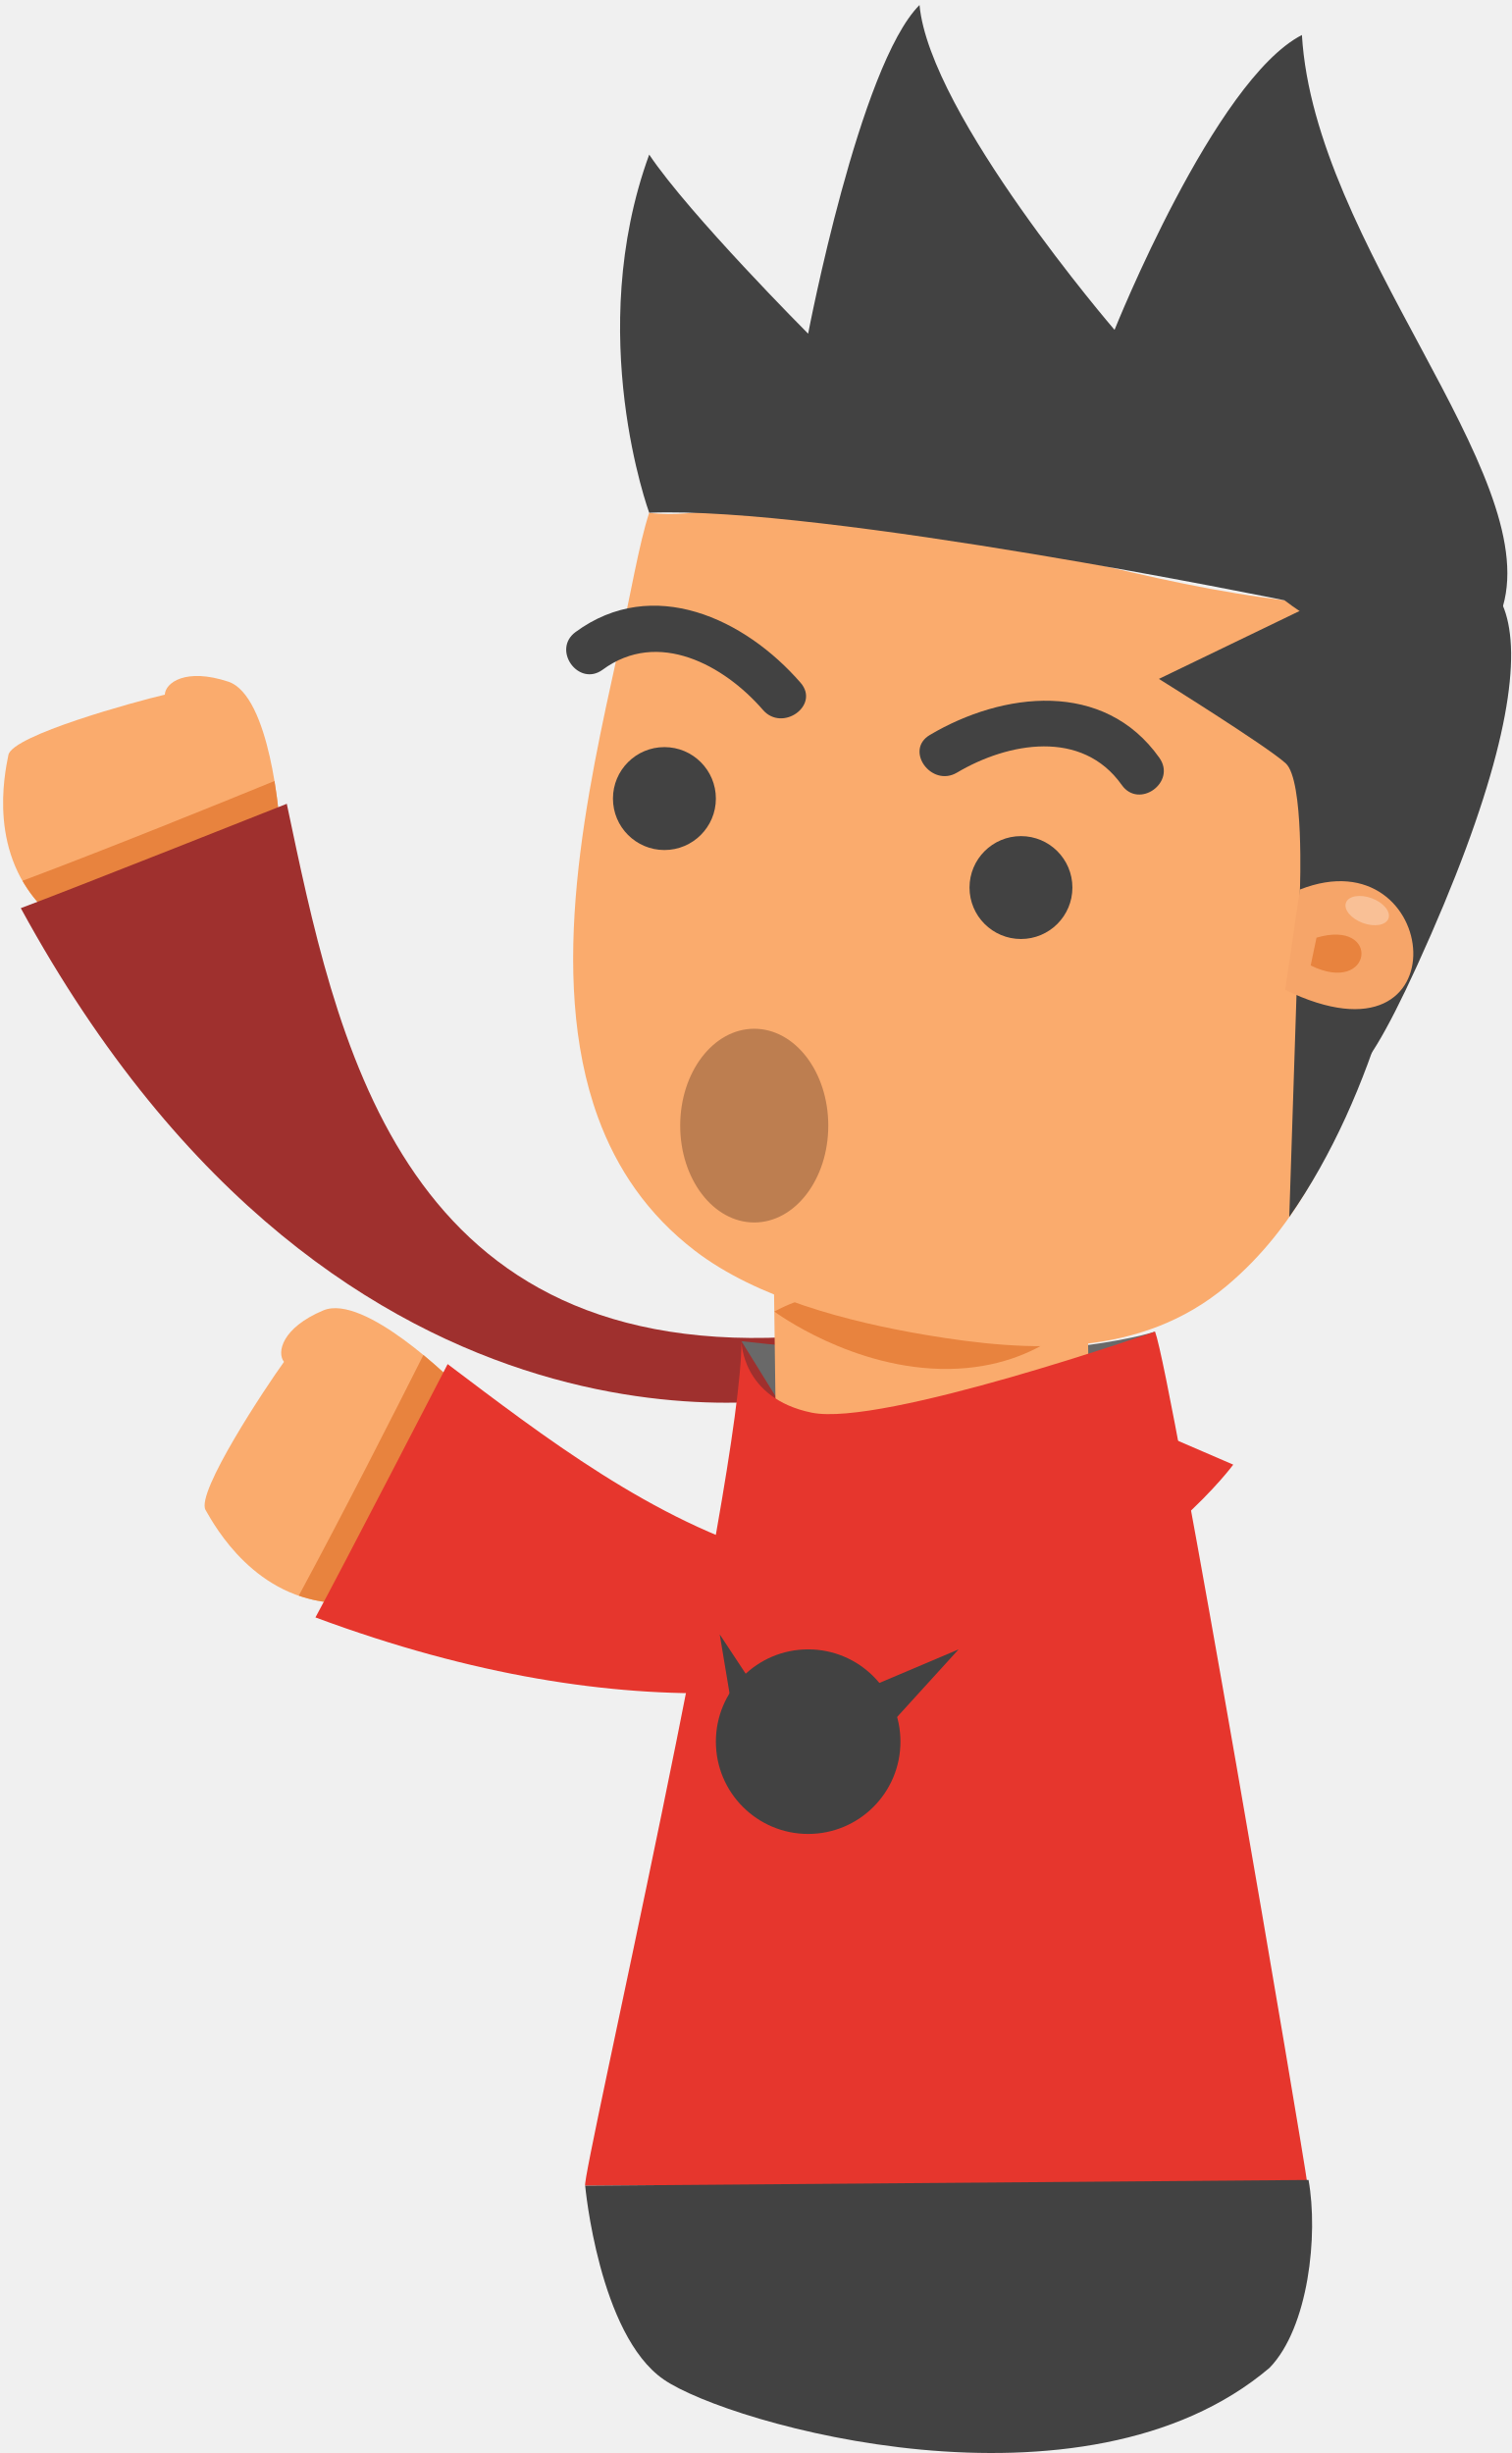
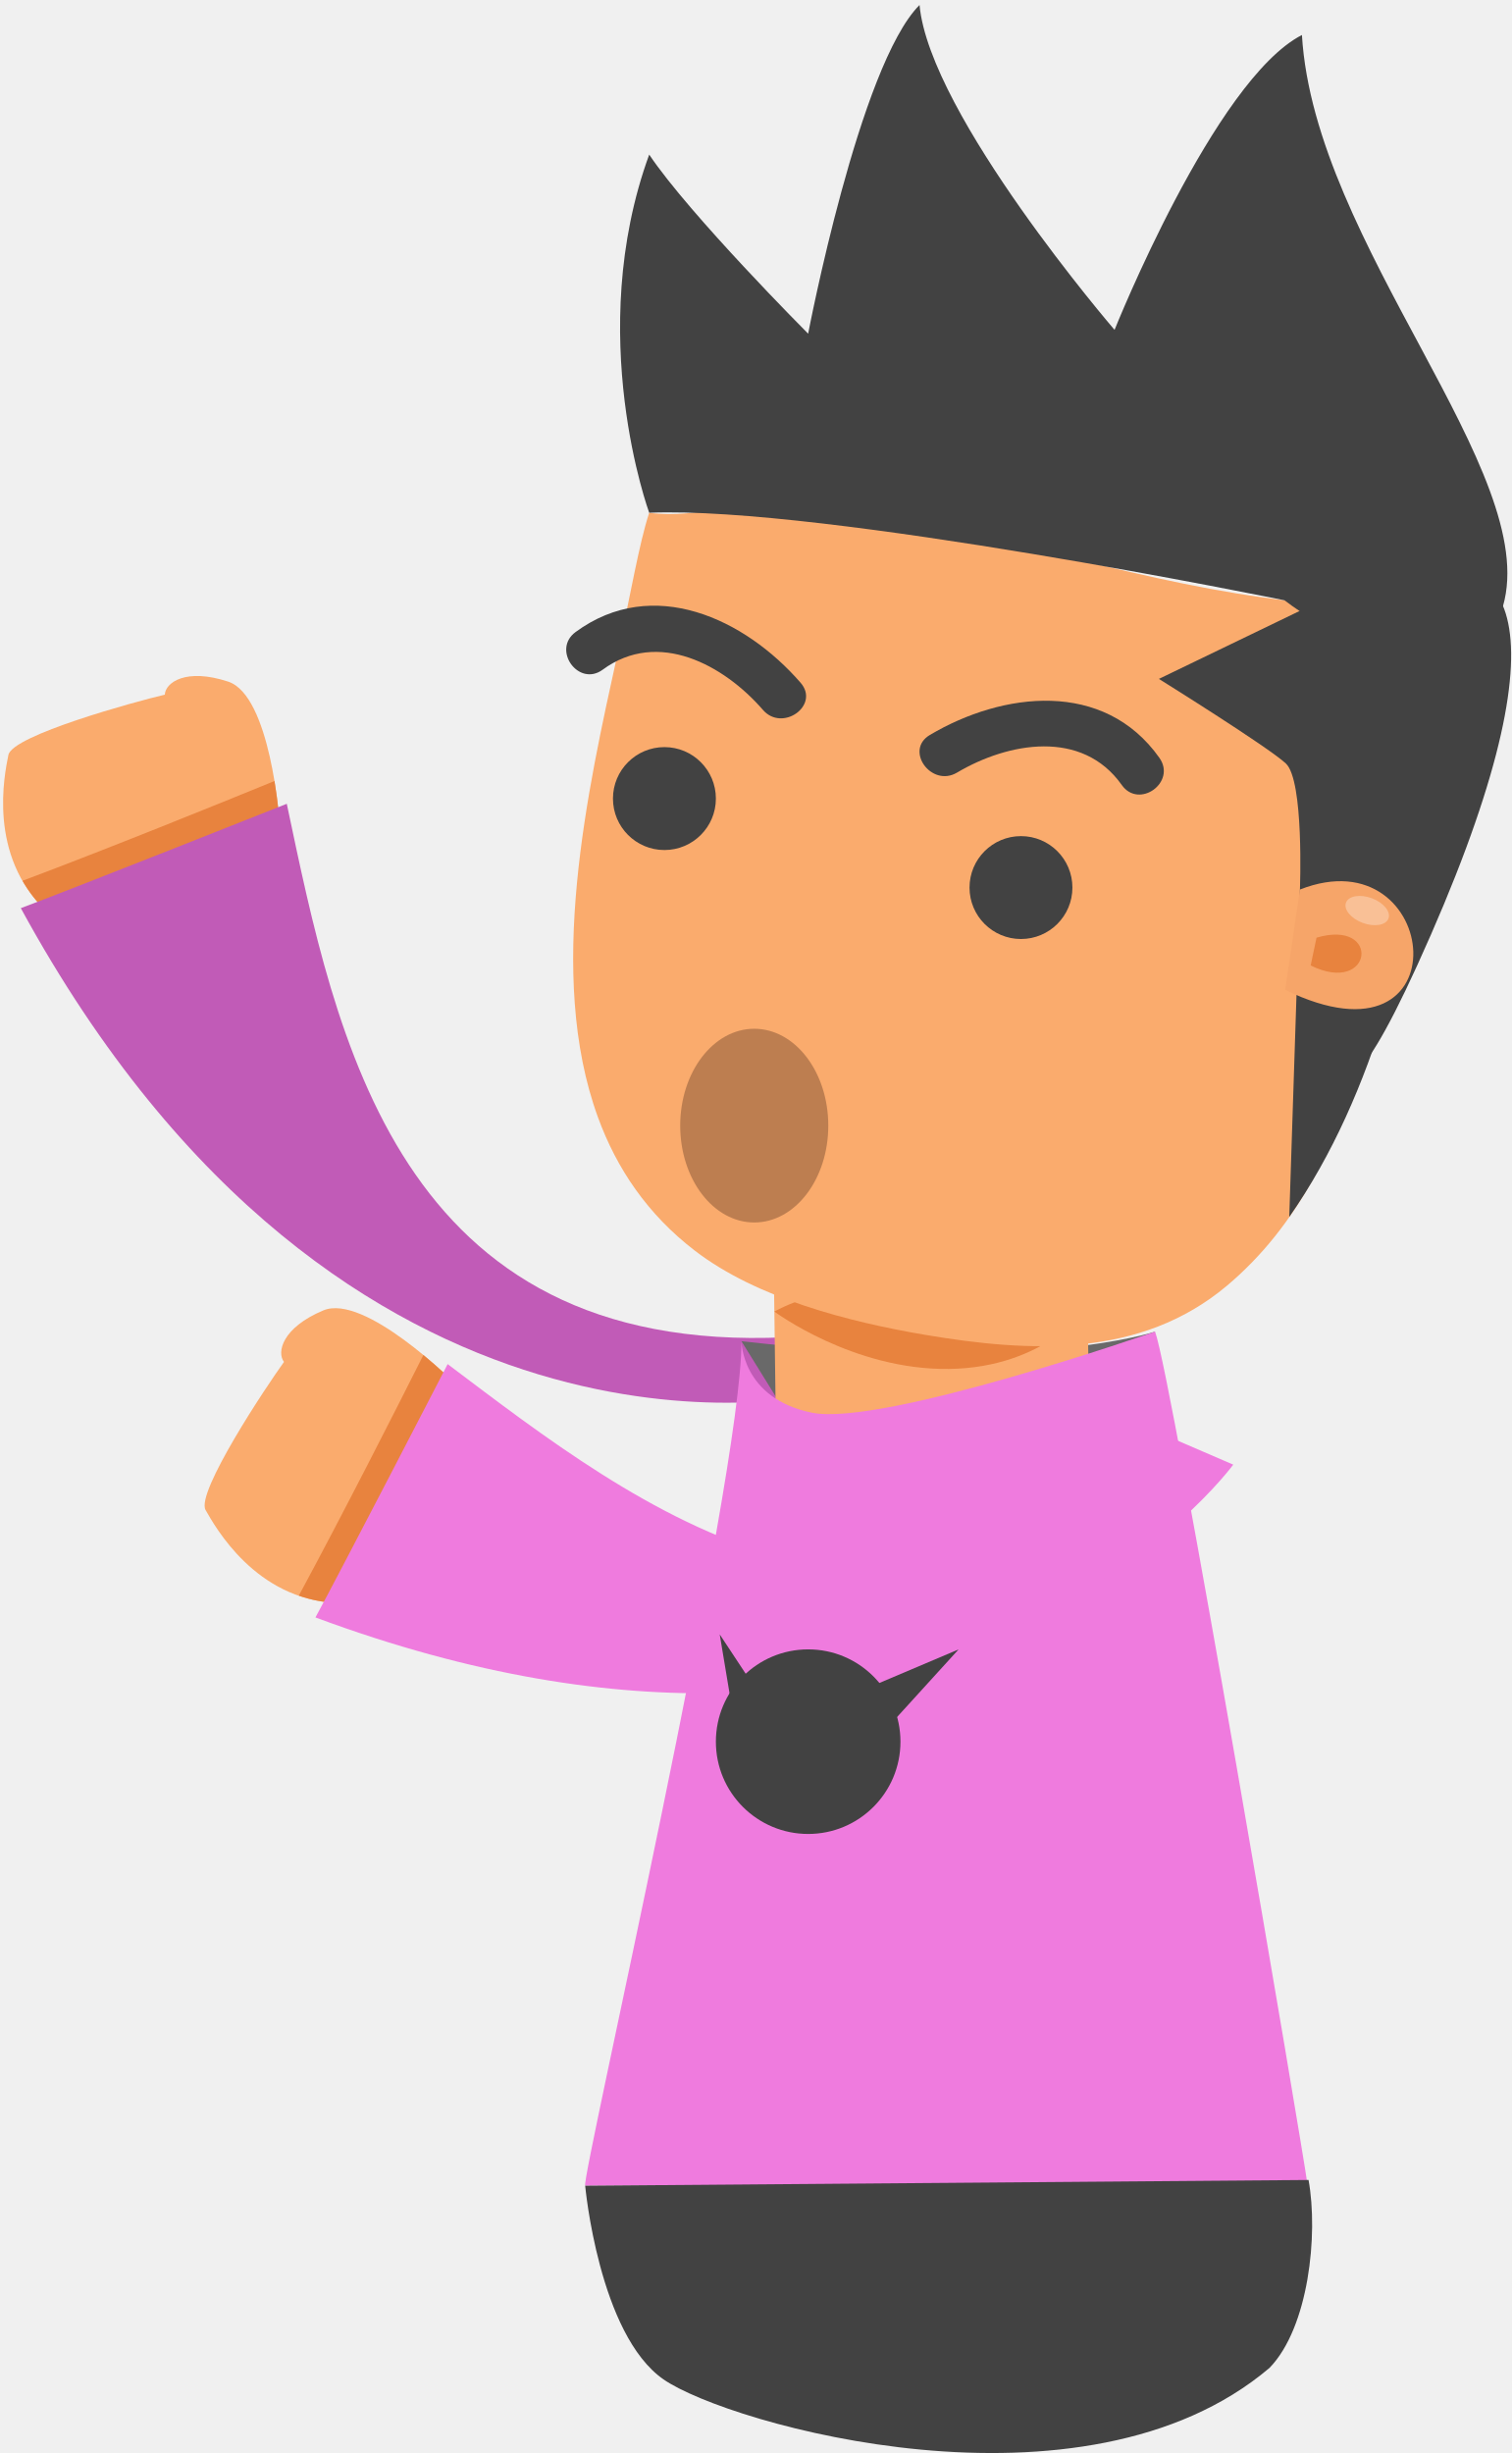
- <svg xmlns="http://www.w3.org/2000/svg" version="1.0" id="Layer_1" x="0px" y="0px" width="100.781px" height="163.595px" viewBox="0 0 100.781 163.595" enable-background="new 0 0 100.781 163.595" xml:space="preserve">
+ <svg xmlns="http://www.w3.org/2000/svg" version="1.1" id="Layer_1" x="0px" y="0px" width="100.781px" height="163.594px" viewBox="0 0 100.781 163.594" enable-background="new 0 0 100.781 163.594" xml:space="preserve">
  <g>
-     <path fill="#FAAB6D" d="M18.639,54.778c0,0-0.588-8.386-3.419-9.319s-4.19,0.066-4.23,0.87c-1.94,0.452-10.167,2.707-10.43,4.019   c-0.263,1.313-1.397,6.691,2.542,10.434L18.639,54.778z" />
-     <path fill="#E8833E" d="M1.502,58.74c0.407,0.709,0.924,1.399,1.6,2.041l15.537-6.003c0,0-0.082-1.174-0.333-2.691   C14.567,53.619,7.267,56.574,1.502,58.74z" />
-     <path fill="#9F302E" d="M54.258,93.051c0,0-31.276,7.127-52.871-32.485c2.998-1.106,17.739-6.96,17.739-6.96   c3.288,15.529,7.321,36.771,33.273,35.578L54.258,93.051z" />
+     <path fill="#FAAB6D" d="M18.639,54.778c0,0-0.589-8.386-3.419-9.319c-2.831-0.933-4.19,0.066-4.23,0.87   c-1.94,0.452-10.167,2.707-10.43,4.019c-0.264,1.313-1.397,6.691,2.542,10.434L18.639,54.778z" />
+     <path fill="#E8833E" d="M1.502,58.74c0.407,0.709,0.924,1.399,1.601,2.041l15.537-6.003c0,0-0.082-1.174-0.333-2.691   C14.567,53.619,7.267,56.574,1.502,58.74z" />
+     <path fill="#C15BB7" d="M54.258,93.051c0,0-31.275,7.127-52.87-32.485c2.997-1.106,17.738-6.96,17.738-6.96   c3.288,15.529,7.321,36.771,33.273,35.578L54.258,93.051z" />
  </g>
  <path fill="#696969" d="M77.034,88.808c0,0-8.323,2.815-27.583,0.64l2.992,4.832l19.849-0.412L77.034,88.808z" />
-   <rect x="51.719" y="85.608" transform="matrix(0.9999 -0.0133 0.0133 0.9999 -1.2345 0.8362)" fill="#FAAB6D" width="20.898" height="15.002" />
-   <path fill="#E8833E" d="M51.644,87.469c0,0,5.24,3.914,11.651,3.828c6.411-0.085,9.245-4.107,9.245-4.107  S58.663,83.646,51.644,87.469z" />
+   <rect x="51.717" y="85.608" transform="matrix(-0.9999 0.0133 -0.0133 -0.9999 125.5661 185.3816)" fill="#FAAB6D" width="20.897" height="15.002" />
+   <path fill="#E8833E" d="M51.644,87.469c0,0,5.239,3.914,11.65,3.828s9.245-4.107,9.245-4.107S58.663,83.646,51.644,87.469z" />
  <g>
-     <path fill="#424242" d="M93.839,39.022c6.819-3.21,11.124,2.479,0.669,25.382c-8.605,18.852-4.166-4.679-4.166-4.679L93.839,39.022   z" />
-     <path fill="#FAAB6D" d="M39.882,74.521c1.245,3.407,3.295,6.463,6.47,8.896c4.147,3.176,10.261,4.742,15.322,5.6   c7.018,1.189,14.389,1.561,20.139-3.261c9.514-7.978,10.834-22.614,12.188-34.026c0.54-4.545,0.488-8.195,0.104-10.529   c-2.813-0.387-5.626-0.774-8.436-1.162c-0.477-0.064-0.952-0.131-1.427-0.196c-9.381-1.294-18.762-4.588-28.144-5.88   c-0.898-0.124-1.798-0.248-2.696-0.373c-3.368-0.464-6.736,1.072-10.105,0.607c-0.675,2.057-1.213,5.313-2.099,9.352   C39.195,52.676,36.393,64.98,39.882,74.521z" />
-     <path fill="#424242" d="M95.435,52.443c0.54-4.545,1.204-9.629,0.818-11.962c-2.169-0.298-6.487,0.12-8.656-0.179l-10.306,4.975   c0,0,7.236,4.507,8.463,5.636c1.228,1.13,0.943,8.411,0.943,8.411l-0.712,21.835C91.771,72.896,94.311,61.918,95.435,52.443z" />
+     <path fill="#424242" d="M93.839,39.022c6.819-3.21,11.124,2.479,0.669,25.382c-8.604,18.853-4.166-4.679-4.166-4.679L93.839,39.022   z" />
+     <path fill="#FAAB6D" d="M39.882,74.521c1.245,3.407,3.296,6.463,6.471,8.896c4.146,3.176,10.261,4.742,15.321,5.601   c7.019,1.188,14.39,1.562,20.14-3.261c9.514-7.979,10.834-22.614,12.188-34.026c0.54-4.545,0.488-8.195,0.104-10.529   c-2.813-0.387-5.626-0.774-8.437-1.162c-0.477-0.064-0.952-0.131-1.427-0.196c-9.381-1.294-18.762-4.588-28.144-5.88   c-0.898-0.124-1.799-0.248-2.696-0.373c-3.368-0.464-6.736,1.072-10.105,0.607c-0.675,2.057-1.213,5.313-2.099,9.352   C39.195,52.676,36.393,64.98,39.882,74.521z" />
+     <path fill="#424242" d="M95.435,52.443c0.54-4.545,1.204-9.629,0.817-11.962c-2.169-0.298-6.486,0.12-8.655-0.179l-10.307,4.975   c0,0,7.236,4.507,8.463,5.636c1.229,1.13,0.943,8.411,0.943,8.411l-0.712,21.835C91.771,72.896,94.311,61.918,95.435,52.443z" />
    <circle fill="#424242" cx="44.312" cy="53.258" r="3.432" />
    <circle fill="#424242" cx="68.091" cy="59.193" r="3.431" />
    <g>
-       <path fill="#424242" d="M40.197,44.661c3.691-2.715,8.087-0.313,10.687,2.685c1.296,1.496,3.817-0.303,2.511-1.81    c-3.706-4.273-9.854-7.175-15.008-3.386C36.781,43.332,38.589,45.844,40.197,44.661L40.197,44.661z" />
+       <path fill="#424242" d="M40.197,44.661c3.691-2.715,8.087-0.313,10.687,2.685c1.297,1.496,3.817-0.303,2.512-1.81    c-3.706-4.273-9.854-7.175-15.008-3.386C36.781,43.332,38.589,45.844,40.197,44.661L40.197,44.661z" />
    </g>
    <g>
-       <path fill="#424242" d="M77.324,50.543c-3.692-5.224-10.444-4.412-15.309-1.527c-1.715,1.017,0.107,3.52,1.811,2.51    c3.414-2.023,8.342-2.914,10.988,0.827C75.966,53.981,78.476,52.17,77.324,50.543L77.324,50.543z" />
+       <path fill="#424242" d="M77.324,50.543c-3.692-5.224-10.444-4.412-15.309-1.527c-1.716,1.017,0.106,3.52,1.811,2.51    c3.414-2.023,8.342-2.914,10.988,0.827C75.966,53.981,78.476,52.17,77.324,50.543L77.324,50.543z" />
    </g>
    <g>
      <g>
        <path fill="#F6A569" d="M86.697,59.324c9.436-3.709,11.051,12.551-0.986,6.691L86.697,59.324z" />
-         <path fill="#E8833E" d="M87.802,62.535c4.338-1.277,3.763,3.895-0.389,1.854L87.802,62.535z" />
+         <path fill="#E8833E" d="M87.802,62.535c4.338-1.277,3.763,3.895-0.39,1.854L87.802,62.535z" />
      </g>
-       <ellipse transform="matrix(0.937 0.3495 -0.3495 0.937 26.9687 -28.036)" opacity="0.3" fill="#FFFFFF" cx="91.182" cy="60.722" rx="1.512" ry="0.877" />
+       <ellipse transform="matrix(0.3491 -0.9371 0.9371 0.3491 2.4431 124.9744)" opacity="0.3" fill="#FFFFFF" enable-background="new    " cx="91.184" cy="60.729" rx="0.877" ry="1.512" />
    </g>
    <ellipse fill="#BD7E50" cx="50.303" cy="75.069" rx="4.938" ry="6.46" />
    <path fill="#424242" d="M43.297,34.195c0,0-4.371-11.906,0-23.884C46,14.334,53.898,22.254,53.898,22.254s3.422-17.92,7.428-21.92   C62,7.666,74.333,22,74.333,22S80.992,5.334,86.829,2.334c0.838,14,15.979,29.187,13.408,38.093   c-2.57,8.907-14.568-0.39-14.568-0.39S54.926,33.724,43.297,34.195z" />
  </g>
-   <path fill="#E6362D" d="M49.451,89.447c0.014,9.294-10.725,55.914-10.424,56.321l48.163-0.135  c-0.216-1.8-9.056-53.905-10.156-56.826c0,0-18.223,6.369-22.903,5.405C49.451,93.25,49.451,89.447,49.451,89.447z" />
-   <path fill="#424242" d="M39.027,145.769c0,0,0.908,9.922,5.226,12.917c4.321,2.994,28.016,9.754,40.418-0.772  c2.601-2.685,3.259-8.871,2.599-12.528L39.027,145.769z" />
+   <path fill="#EF7BDE" d="M49.451,89.448c0.014,9.293-10.725,55.913-10.424,56.32l48.163-0.135  c-0.216-1.801-9.057-53.905-10.156-56.826c0,0-18.223,6.369-22.903,5.404C49.451,93.25,49.451,89.448,49.451,89.448z" />
+   <path fill="#424242" d="M39.027,145.769c0,0,0.908,9.922,5.226,12.917c4.321,2.994,28.017,9.754,40.418-0.771  c2.602-2.686,3.26-8.871,2.6-12.529L39.027,145.769z" />
  <g>
-     <path fill="#FAAB6D" d="M30.257,92.18c0,0-5.948-5.941-8.696-4.787c-2.749,1.154-3.118,2.8-2.621,3.433   c-1.167,1.614-5.894,8.716-5.231,9.878c0.663,1.162,3.337,5.965,8.766,6.203L30.257,92.18z" />
-     <path fill="#E8833E" d="M19.928,106.416c0.771,0.268,1.615,0.449,2.546,0.49l7.783-14.727c0,0-0.833-0.832-2.019-1.812   C26.424,93.978,22.855,100.999,19.928,106.416z" />
-     <path fill="#E6362D" d="M82.249,97.679c0,0-18.92,25.904-61.211,10.19c1.536-2.803,8.817-16.894,8.817-16.894   c12.672,9.558,29.656,22.938,48.453,5.005L82.249,97.679z" />
+     <path fill="#FAAB6D" d="M30.257,92.18c0,0-5.947-5.941-8.695-4.787c-2.749,1.154-3.118,2.8-2.621,3.434   c-1.167,1.613-5.895,8.715-5.231,9.877s3.337,5.965,8.767,6.203L30.257,92.18z" />
+     <path fill="#E8833E" d="M19.928,106.417c0.771,0.268,1.614,0.449,2.546,0.49l7.782-14.728c0,0-0.833-0.832-2.019-1.812   C26.424,93.978,22.855,100.999,19.928,106.417z" />
+     <path fill="#EF7BDE" d="M82.249,97.679c0,0-18.92,25.903-61.211,10.19c1.536-2.804,8.817-16.895,8.817-16.895   c12.672,9.559,29.656,22.938,48.453,5.005L82.249,97.679z" />
  </g>
  <circle fill="#424242" cx="53.899" cy="116.154" r="6.155" />
-   <polygon fill="#424242" points="58.333,116.154 63.932,110 56.667,113.078 " />
-   <polygon fill="#424242" points="50.803,113.244 48,109 49,115 " />
+   <polygon fill="#424242" points="58.333,116.154 63.932,110 56.667,113.079 " />
+   <polygon fill="#424242" points="50.803,113.245 48,109 49,115 " />
</svg>
